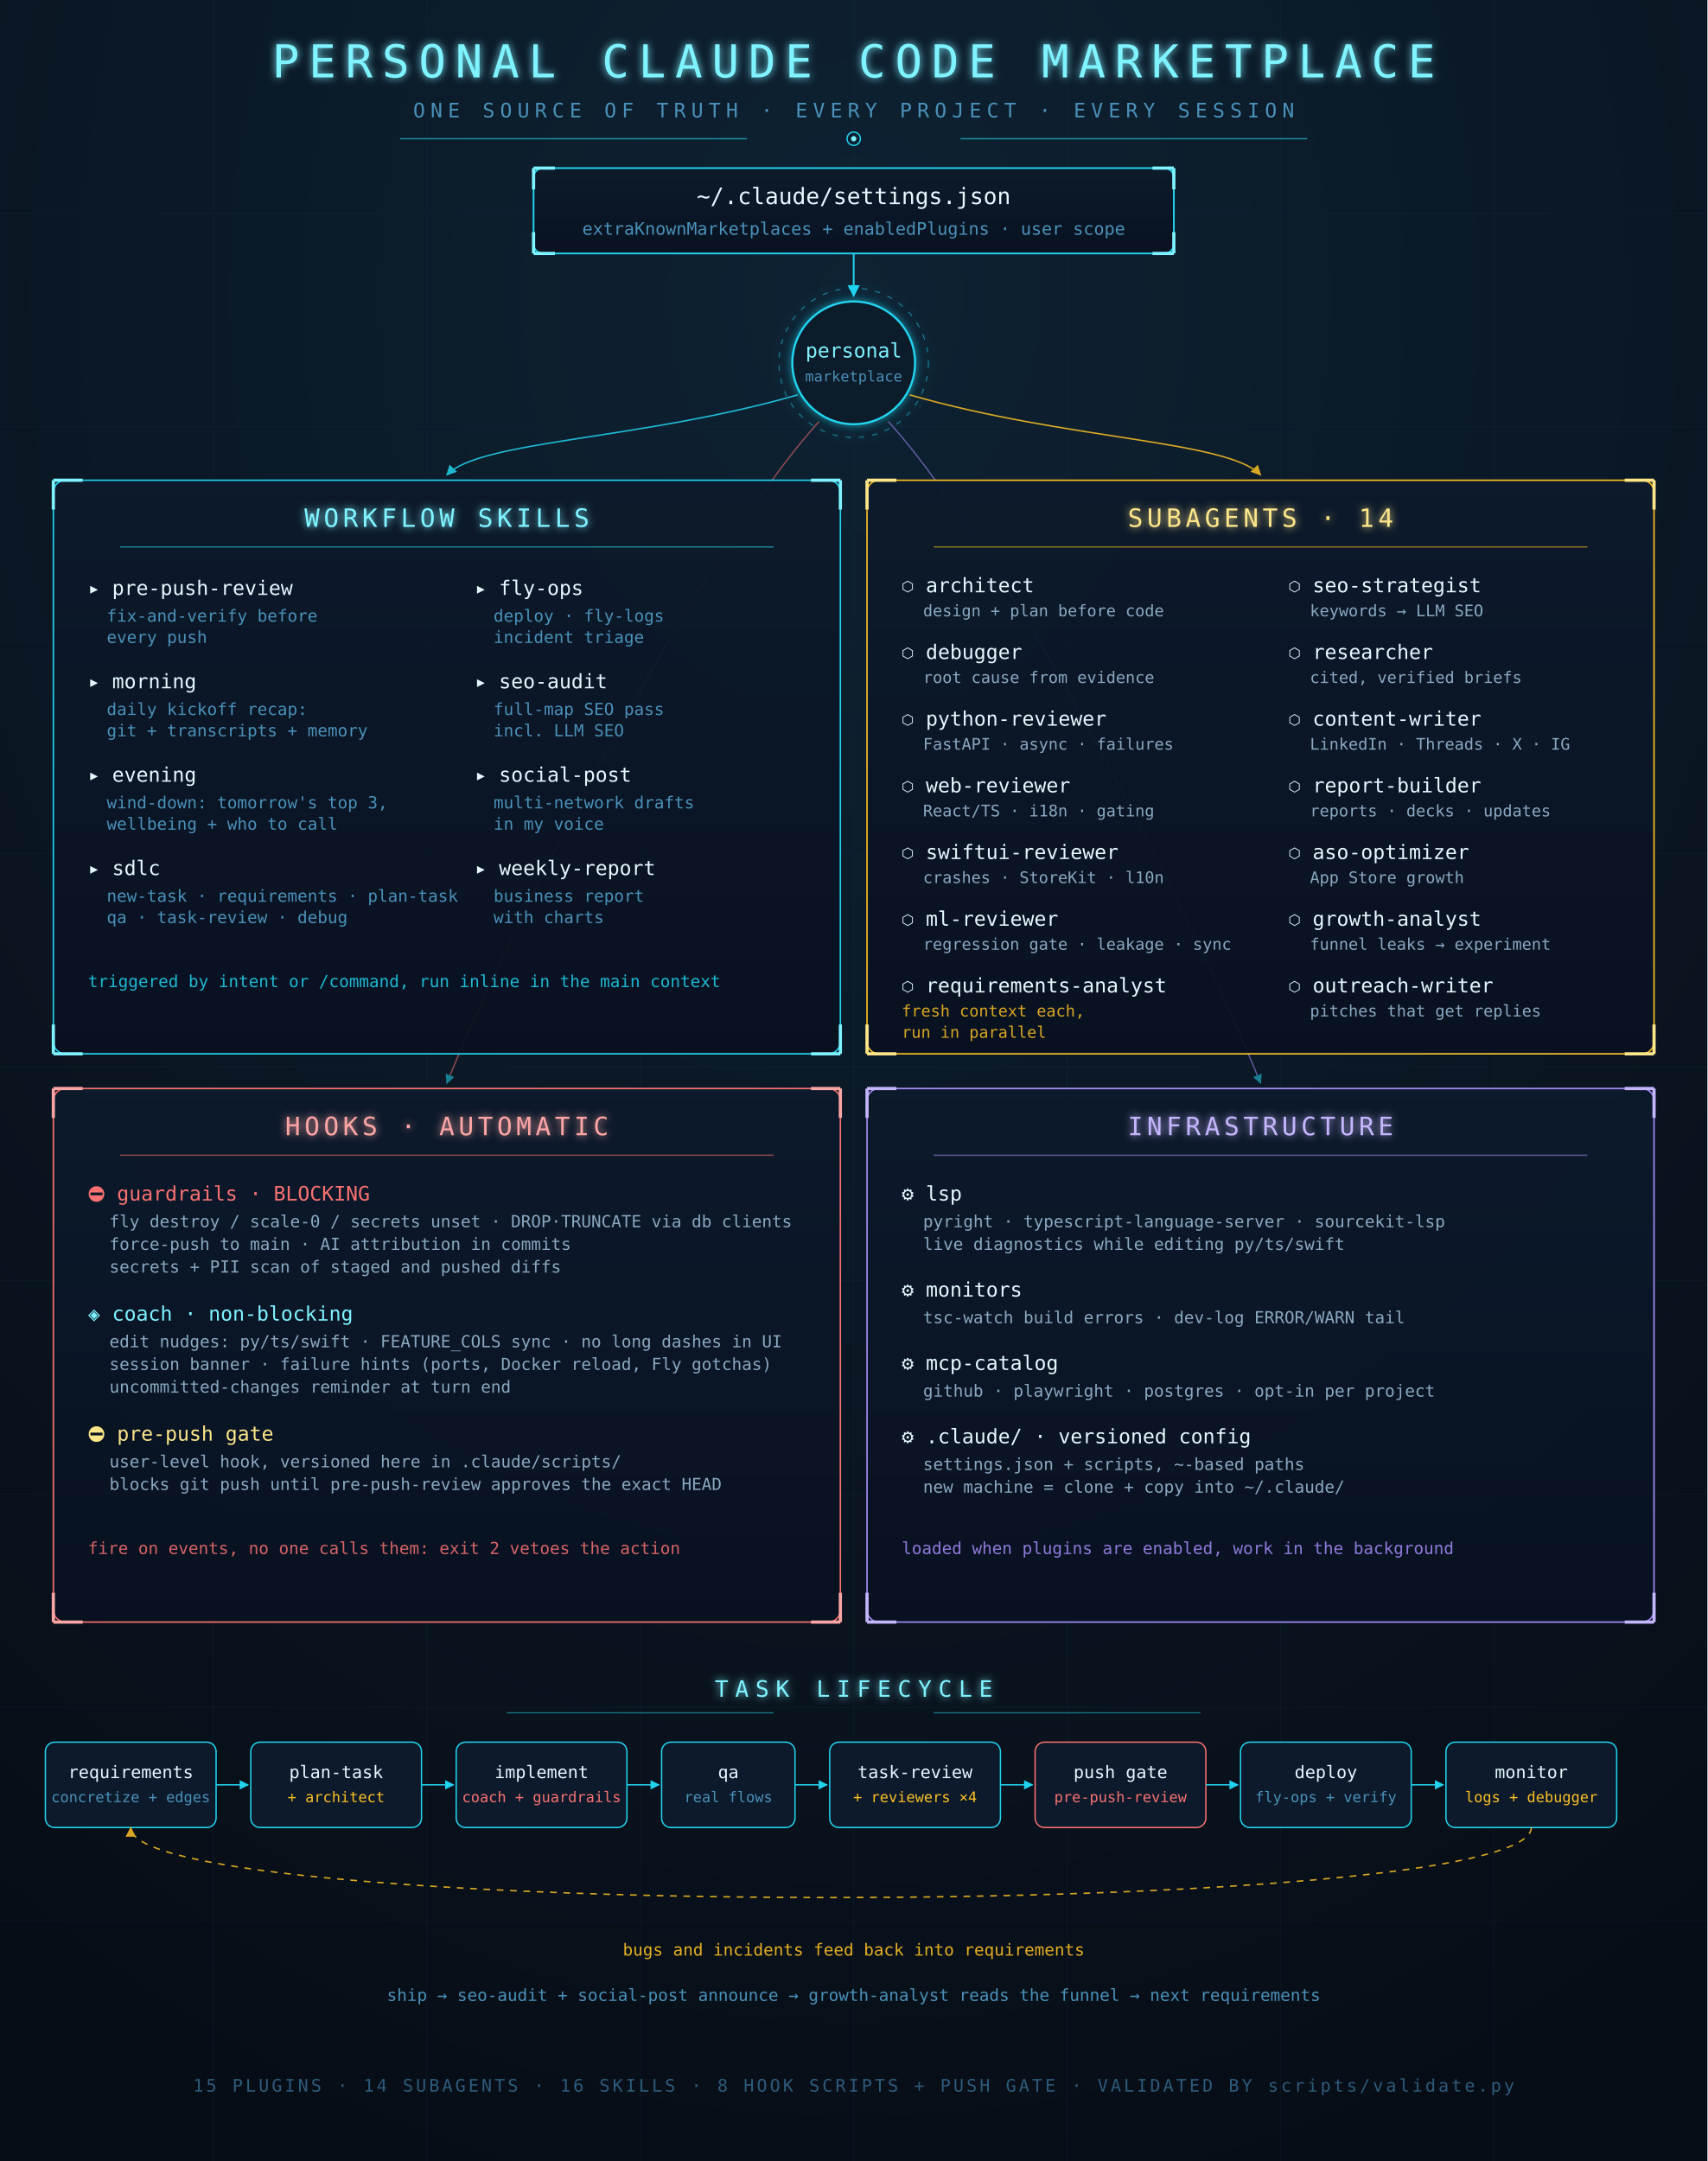
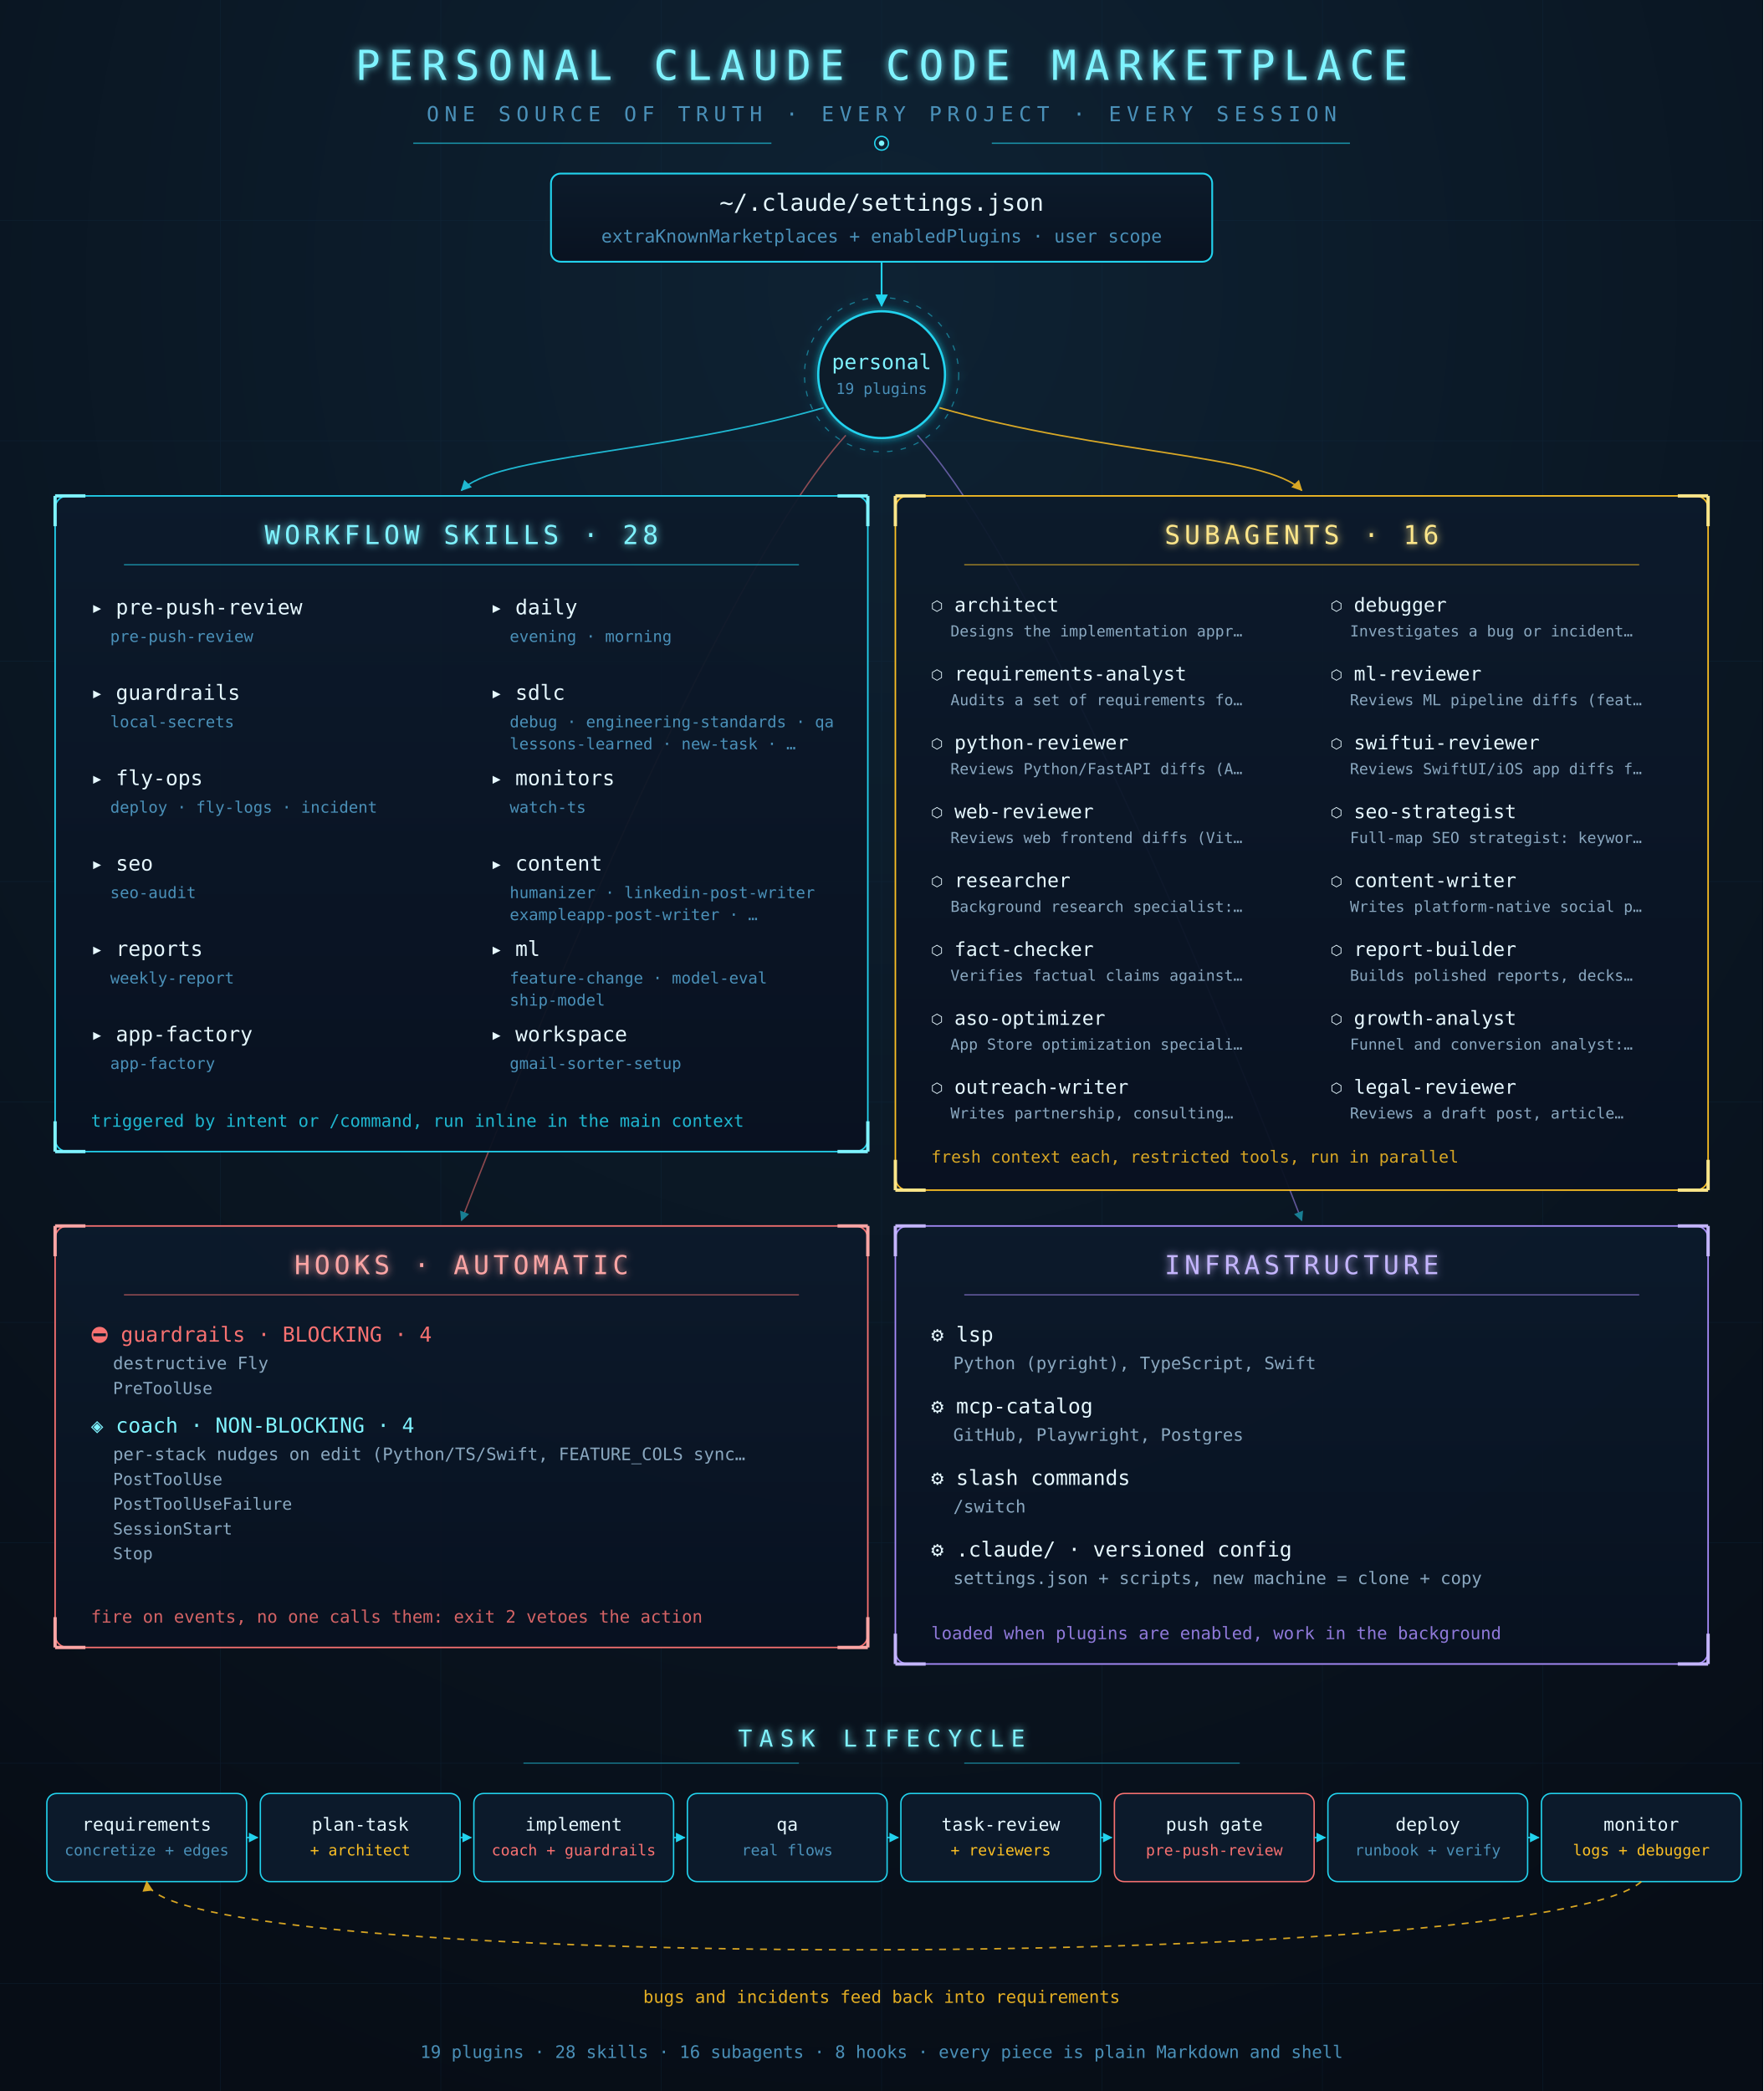
- <svg xmlns="http://www.w3.org/2000/svg" viewBox="0 0 1280 1620" font-family="Menlo, SF Mono, Consolas, monospace">
+ <svg xmlns="http://www.w3.org/2000/svg" viewBox="0 0 1280 1518" width="1280" height="1518" font-family="Menlo, SF Mono, Consolas, monospace">
  <defs>
    <filter id="glow" x="-40%" y="-40%" width="180%" height="180%">
      <feGaussianBlur stdDeviation="3" result="b" />
      <feMerge>
        <feMergeNode in="b" />
        <feMergeNode in="SourceGraphic" />
      </feMerge>
    </filter>
    <radialGradient id="bgGlow" cx="50%" cy="14%" r="90%">
      <stop offset="0%" stop-color="#0e2233" />
      <stop offset="100%" stop-color="#070d16" />
    </radialGradient>
    <linearGradient id="panelFill" x1="0" y1="0" x2="0" y2="1">
      <stop offset="0%" stop-color="#0c1a2b" stop-opacity="0.95" />
      <stop offset="100%" stop-color="#081120" stop-opacity="0.95" />
    </linearGradient>
    <marker id="arrowC" viewBox="0 0 10 10" refX="9" refY="5" markerWidth="7" markerHeight="7" orient="auto-start-reverse">
      <path d="M0,0 L10,5 L0,10 z" fill="#22d3ee" />
    </marker>
    <marker id="arrowG" viewBox="0 0 10 10" refX="9" refY="5" markerWidth="7" markerHeight="7" orient="auto-start-reverse">
      <path d="M0,0 L10,5 L0,10 z" fill="#fbbf24" />
    </marker>
  </defs>
-   <rect width="1280" height="1620" fill="url(#bgGlow)" />
+   <rect width="1280" height="1518" fill="url(#bgGlow)" />
  <g stroke="#123049" stroke-width="0.5" opacity="0.3">
-     <path d="M0,160 H1280 M0,320 H1280 M0,480 H1280 M0,640 H1280 M0,800 H1280 M0,960 H1280 M0,1120 H1280 M0,1280 H1280 M0,1440 H1280" />
-     <path d="M160,0 V1620 M320,0 V1620 M480,0 V1620 M640,0 V1620 M800,0 V1620 M960,0 V1620 M1120,0 V1620" />
+     <path d="M0,160 H1280 M0,320 H1280 M0,480 H1280 M0,640 H1280 M0,800 H1280 M0,960 H1280 M0,1120 H1280 M0,1280 H1280 M0,1440 H1280 M160,0 V1518 M320,0 V1518 M480,0 V1518 M640,0 V1518 M800,0 V1518 M960,0 V1518 M1120,0 V1518" />
  </g>
  <g filter="url(#glow)">
-     <text x="640" y="58" text-anchor="middle" fill="#7ff3ff" font-size="34" letter-spacing="7">PERSONAL CLAUDE CODE MARKETPLACE</text>
+     <text x="640.0" y="58" text-anchor="middle" fill="#7ff3ff" font-size="30" letter-spacing="6">PERSONAL CLAUDE CODE MARKETPLACE</text>
  </g>
-   <text x="640" y="88" text-anchor="middle" fill="#4a90b8" font-size="15" letter-spacing="4">ONE SOURCE OF TRUTH · EVERY PROJECT · EVERY SESSION</text>
+   <text x="640.0" y="88" text-anchor="middle" fill="#4a90b8" font-size="15" letter-spacing="4">ONE SOURCE OF TRUTH · EVERY PROJECT · EVERY SESSION</text>
  <path d="M300,104 H560 M720,104 H980" stroke="#22d3ee" stroke-width="1" opacity="0.6" />
-   <circle cx="640" cy="104" r="5" fill="none" stroke="#22d3ee" />
-   <circle cx="640" cy="104" r="2" fill="#7ff3ff" />
-   <g>
-     <rect x="400" y="126" width="480" height="64" rx="7" fill="url(#panelFill)" stroke="#22d3ee" stroke-width="1.3" />
-     <path d="M400,126 h16 M400,126 v16 M880,126 h-16 M880,126 v16 M400,190 h16 M400,190 v-16 M880,190 h-16 M880,190 v-16" stroke="#7ff3ff" stroke-width="2.4" fill="none" />
-     <text x="640" y="153" text-anchor="middle" fill="#e6f8ff" font-size="17">~/.claude/settings.json</text>
-     <text x="640" y="176" text-anchor="middle" fill="#4a90b8" font-size="13">extraKnownMarketplaces + enabledPlugins · user scope</text>
-   </g>
+   <circle cx="640.0" cy="104" r="5" fill="none" stroke="#22d3ee" />
+   <circle cx="640.0" cy="104" r="2" fill="#7ff3ff" />
+   <rect x="400" y="126" width="480" height="64" rx="7" fill="url(#panelFill)" stroke="#22d3ee" stroke-width="1.3" />
+   <text x="640.0" y="153" text-anchor="middle" fill="#e6f8ff" font-size="17">~/.claude/settings.json</text>
+   <text x="640.0" y="176" text-anchor="middle" fill="#4a90b8" font-size="13">extraKnownMarketplaces + enabledPlugins · user scope</text>
  <line x1="640" y1="190" x2="640" y2="222" stroke="#22d3ee" stroke-width="1.3" marker-end="url(#arrowC)" />
  <g filter="url(#glow)">
    <circle cx="640" cy="272" r="46" fill="#0c1a2b" stroke="#22d3ee" stroke-width="1.6" />
    <circle cx="640" cy="272" r="56" fill="none" stroke="#22d3ee" stroke-width="0.8" opacity="0.5" stroke-dasharray="4 6" />
    <text x="640" y="268" text-anchor="middle" fill="#7ff3ff" font-size="15">personal</text>
-     <text x="640" y="286" text-anchor="middle" fill="#4a90b8" font-size="11">marketplace</text>
+     <text x="640" y="286" text-anchor="middle" fill="#4a90b8" font-size="11">19 plugins</text>
  </g>
  <path d="M598,296 C480,330 360,330 335,356" fill="none" stroke="#22d3ee" stroke-width="1.1" marker-end="url(#arrowC)" opacity="0.85" />
  <path d="M682,296 C800,330 920,330 945,356" fill="none" stroke="#fbbf24" stroke-width="1.1" marker-end="url(#arrowG)" opacity="0.85" />
-   <path d="M614,316 C520,420 380,700 335,812" fill="none" stroke="#f87171" stroke-width="1" marker-end="url(#arrowC)" opacity="0.55" />
-   <path d="M666,316 C760,420 900,700 945,812" fill="none" stroke="#a78bfa" stroke-width="1" marker-end="url(#arrowC)" opacity="0.55" />
-   <g>
-     <rect x="40" y="360" width="590" height="430" rx="9" fill="url(#panelFill)" stroke="#22d3ee" stroke-width="1.1" />
-     <path d="M40,360 h22 M40,360 v22 M630,360 h-22 M630,360 v22 M40,790 h22 M40,790 v-22 M630,790 h-22 M630,790 v-22" stroke="#7ff3ff" stroke-width="2.4" fill="none" />
-     <text x="335" y="395" text-anchor="middle" fill="#7ff3ff" font-size="19" letter-spacing="3" filter="url(#glow)">WORKFLOW SKILLS</text>
-     <line x1="90" y1="410" x2="580" y2="410" stroke="#22d3ee" stroke-width="0.9" opacity="0.6" />
-     <g font-size="15" fill="#e6f8ff">
-       <text x="66" y="446">▸ pre-push-review</text>
-       <text x="66" y="516">▸ morning</text>
-       <text x="66" y="586">▸ evening</text>
-       <text x="66" y="656">▸ sdlc</text>
-       <text x="356" y="446">▸ fly-ops</text>
-       <text x="356" y="516">▸ seo-audit</text>
-       <text x="356" y="586">▸ social-post</text>
-       <text x="356" y="656">▸ weekly-report</text>
-     </g>
-     <g font-size="12.5" fill="#4a90b8">
-       <text x="80" y="466">fix-and-verify before</text>
-       <text x="80" y="482">every push</text>
-       <text x="80" y="536">daily kickoff recap:</text>
-       <text x="80" y="552">git + transcripts + memory</text>
-       <text x="80" y="606">wind-down: tomorrow's top 3,</text>
-       <text x="80" y="622">wellbeing + who to call</text>
-       <text x="80" y="676">new-task · requirements · plan-task</text>
-       <text x="80" y="692">qa · task-review · debug</text>
-       <text x="370" y="466">deploy · fly-logs</text>
-       <text x="370" y="482">incident triage</text>
-       <text x="370" y="536">full-map SEO pass</text>
-       <text x="370" y="552">incl. LLM SEO</text>
-       <text x="370" y="606">multi-network drafts</text>
-       <text x="370" y="622">in my voice</text>
-       <text x="370" y="676">business report</text>
-       <text x="370" y="692">with charts</text>
-     </g>
-     <text x="66" y="740" fill="#22d3ee" font-size="12.5" opacity="0.85">triggered by intent or /command, run inline in the main context</text>
-   </g>
-   <g>
-     <rect x="650" y="360" width="590" height="430" rx="9" fill="url(#panelFill)" stroke="#fbbf24" stroke-width="1.1" />
-     <path d="M650,360 h22 M650,360 v22 M1240,360 h-22 M1240,360 v22 M650,790 h22 M650,790 v-22 M1240,790 h-22 M1240,790 v-22" stroke="#fde68a" stroke-width="2.4" fill="none" />
-     <text x="945" y="395" text-anchor="middle" fill="#fde68a" font-size="19" letter-spacing="3" filter="url(#glow)">SUBAGENTS · 14</text>
-     <line x1="700" y1="410" x2="1190" y2="410" stroke="#fbbf24" stroke-width="0.9" opacity="0.6" />
-     <g font-size="15" fill="#e6f8ff">
-       <text x="676" y="444">⬡ architect</text>
-       <text x="676" y="494">⬡ debugger</text>
-       <text x="676" y="544">⬡ python-reviewer</text>
-       <text x="676" y="594">⬡ web-reviewer</text>
-       <text x="676" y="644">⬡ swiftui-reviewer</text>
-       <text x="676" y="694">⬡ ml-reviewer</text>
-       <text x="676" y="744">⬡ requirements-analyst</text>
-       <text x="966" y="444">⬡ seo-strategist</text>
-       <text x="966" y="494">⬡ researcher</text>
-       <text x="966" y="544">⬡ content-writer</text>
-       <text x="966" y="594">⬡ report-builder</text>
-       <text x="966" y="644">⬡ aso-optimizer</text>
-       <text x="966" y="694">⬡ growth-analyst</text>
-       <text x="966" y="744">⬡ outreach-writer</text>
-     </g>
-     <g font-size="12" fill="#8aa8c0">
-       <text x="692" y="462">design + plan before code</text>
-       <text x="692" y="512">root cause from evidence</text>
-       <text x="692" y="562">FastAPI · async · failures</text>
-       <text x="692" y="612">React/TS · i18n · gating</text>
-       <text x="692" y="662">crashes · StoreKit · l10n</text>
-       <text x="692" y="712">regression gate · leakage · sync</text>
-       <text x="982" y="462">keywords → LLM SEO</text>
-       <text x="982" y="512">cited, verified briefs</text>
-       <text x="982" y="562">LinkedIn · Threads · X · IG</text>
-       <text x="982" y="612">reports · decks · updates</text>
-       <text x="982" y="662">App Store growth</text>
-       <text x="982" y="712">funnel leaks → experiment</text>
-       <text x="982" y="762">pitches that get replies</text>
-     </g>
-     <text x="676" y="762" fill="#fbbf24" font-size="12" opacity="0.85">fresh context each,</text>
-     <text x="676" y="778" fill="#fbbf24" font-size="12" opacity="0.85">run in parallel</text>
-   </g>
-   <g>
-     <rect x="40" y="816" width="590" height="400" rx="9" fill="url(#panelFill)" stroke="#f87171" stroke-width="1.1" />
-     <path d="M40,816 h22 M40,816 v22 M630,816 h-22 M630,816 v22 M40,1216 h22 M40,1216 v-22 M630,1216 h-22 M630,1216 v-22" stroke="#fca5a5" stroke-width="2.4" fill="none" />
-     <text x="335" y="851" text-anchor="middle" fill="#fca5a5" font-size="19" letter-spacing="3" filter="url(#glow)">HOOKS · AUTOMATIC</text>
-     <line x1="90" y1="866" x2="580" y2="866" stroke="#f87171" stroke-width="0.9" opacity="0.6" />
-     <text x="66" y="900" fill="#f87171" font-size="15">⛔ guardrails · BLOCKING</text>
-     <g font-size="12.5" fill="#8aa8c0">
-       <text x="82" y="920">fly destroy / scale-0 / secrets unset · DROP·TRUNCATE via db clients</text>
-       <text x="82" y="937">force-push to main · AI attribution in commits</text>
-       <text x="82" y="954">secrets + PII scan of staged and pushed diffs</text>
-     </g>
-     <text x="66" y="990" fill="#7ff3ff" font-size="15">◈ coach · non-blocking</text>
-     <g font-size="12.5" fill="#8aa8c0">
-       <text x="82" y="1010">edit nudges: py/ts/swift · FEATURE_COLS sync · no long dashes in UI</text>
-       <text x="82" y="1027">session banner · failure hints (ports, Docker reload, Fly gotchas)</text>
-       <text x="82" y="1044">uncommitted-changes reminder at turn end</text>
-     </g>
-     <text x="66" y="1080" fill="#fde68a" font-size="15">⛔ pre-push gate</text>
-     <g font-size="12.5" fill="#8aa8c0">
-       <text x="82" y="1100">user-level hook, versioned here in .claude/scripts/</text>
-       <text x="82" y="1117">blocks git push until pre-push-review approves the exact HEAD</text>
-     </g>
-     <text x="66" y="1165" fill="#f87171" font-size="12.5" opacity="0.85">fire on events, no one calls them: exit 2 vetoes the action</text>
-   </g>
-   <g>
-     <rect x="650" y="816" width="590" height="400" rx="9" fill="url(#panelFill)" stroke="#a78bfa" stroke-width="1.1" />
-     <path d="M650,816 h22 M650,816 v22 M1240,816 h-22 M1240,816 v22 M650,1216 h22 M650,1216 v-22 M1240,1216 h-22 M1240,1216 v-22" stroke="#c4b5fd" stroke-width="2.4" fill="none" />
-     <text x="945" y="851" text-anchor="middle" fill="#c4b5fd" font-size="19" letter-spacing="3" filter="url(#glow)">INFRASTRUCTURE</text>
-     <line x1="700" y1="866" x2="1190" y2="866" stroke="#a78bfa" stroke-width="0.9" opacity="0.6" />
-     <text x="676" y="900" fill="#e6f8ff" font-size="15">⚙ lsp</text>
-     <g font-size="12.5" fill="#8aa8c0">
-       <text x="692" y="920">pyright · typescript-language-server · sourcekit-lsp</text>
-       <text x="692" y="937">live diagnostics while editing py/ts/swift</text>
-     </g>
-     <text x="676" y="972" fill="#e6f8ff" font-size="15">⚙ monitors</text>
-     <g font-size="12.5" fill="#8aa8c0">
-       <text x="692" y="992">tsc-watch build errors · dev-log ERROR/WARN tail</text>
-     </g>
-     <text x="676" y="1027" fill="#e6f8ff" font-size="15">⚙ mcp-catalog</text>
-     <g font-size="12.5" fill="#8aa8c0">
-       <text x="692" y="1047">github · playwright · postgres · opt-in per project</text>
-     </g>
-     <text x="676" y="1082" fill="#e6f8ff" font-size="15">⚙ .claude/ · versioned config</text>
-     <g font-size="12.5" fill="#8aa8c0">
-       <text x="692" y="1102">settings.json + scripts, ~-based paths</text>
-       <text x="692" y="1119">new machine = clone + copy into ~/.claude/</text>
-     </g>
-     <text x="676" y="1165" fill="#a78bfa" font-size="12.5" opacity="0.85">loaded when plugins are enabled, work in the background</text>
-   </g>
-   <text x="640" y="1272" text-anchor="middle" fill="#7ff3ff" font-size="17" letter-spacing="5" filter="url(#glow)">TASK LIFECYCLE</text>
-   <line x1="380" y1="1284" x2="580" y2="1284" stroke="#22d3ee" stroke-width="0.9" opacity="0.5" />
-   <line x1="700" y1="1284" x2="900" y2="1284" stroke="#22d3ee" stroke-width="0.9" opacity="0.5" />
-   <g font-size="13" text-anchor="middle">
-     <g>
-       <rect x="34" y="1306" width="128" height="64" rx="7" fill="#0c1a2b" stroke="#22d3ee" />
-       <text x="98" y="1333" fill="#e6f8ff">requirements</text>
-       <text x="98" y="1351" fill="#4a90b8" font-size="11">concretize + edges</text>
-     </g>
-     <line x1="162" y1="1338" x2="186" y2="1338" stroke="#22d3ee" marker-end="url(#arrowC)" />
-     <g>
-       <rect x="188" y="1306" width="128" height="64" rx="7" fill="#0c1a2b" stroke="#22d3ee" />
-       <text x="252" y="1333" fill="#e6f8ff">plan-task</text>
-       <text x="252" y="1351" fill="#fbbf24" font-size="11">+ architect</text>
-     </g>
-     <line x1="316" y1="1338" x2="340" y2="1338" stroke="#22d3ee" marker-end="url(#arrowC)" />
-     <g>
-       <rect x="342" y="1306" width="128" height="64" rx="7" fill="#0c1a2b" stroke="#22d3ee" />
-       <text x="406" y="1333" fill="#e6f8ff">implement</text>
-       <text x="406" y="1351" fill="#f87171" font-size="11">coach + guardrails</text>
-     </g>
-     <line x1="470" y1="1338" x2="494" y2="1338" stroke="#22d3ee" marker-end="url(#arrowC)" />
-     <g>
-       <rect x="496" y="1306" width="100" height="64" rx="7" fill="#0c1a2b" stroke="#22d3ee" />
-       <text x="546" y="1333" fill="#e6f8ff">qa</text>
-       <text x="546" y="1351" fill="#4a90b8" font-size="11">real flows</text>
-     </g>
-     <line x1="596" y1="1338" x2="620" y2="1338" stroke="#22d3ee" marker-end="url(#arrowC)" />
-     <g>
-       <rect x="622" y="1306" width="128" height="64" rx="7" fill="#0c1a2b" stroke="#22d3ee" />
-       <text x="686" y="1333" fill="#e6f8ff">task-review</text>
-       <text x="686" y="1351" fill="#fbbf24" font-size="11">+ reviewers ×4</text>
-     </g>
-     <line x1="750" y1="1338" x2="774" y2="1338" stroke="#22d3ee" marker-end="url(#arrowC)" />
-     <g>
-       <rect x="776" y="1306" width="128" height="64" rx="7" fill="#0c1a2b" stroke="#f87171" />
-       <text x="840" y="1333" fill="#e6f8ff">push gate</text>
-       <text x="840" y="1351" fill="#f87171" font-size="11">pre-push-review</text>
-     </g>
-     <line x1="904" y1="1338" x2="928" y2="1338" stroke="#22d3ee" marker-end="url(#arrowC)" />
-     <g>
-       <rect x="930" y="1306" width="128" height="64" rx="7" fill="#0c1a2b" stroke="#22d3ee" />
-       <text x="994" y="1333" fill="#e6f8ff">deploy</text>
-       <text x="994" y="1351" fill="#4a90b8" font-size="11">fly-ops + verify</text>
-     </g>
-     <line x1="1058" y1="1338" x2="1082" y2="1338" stroke="#22d3ee" marker-end="url(#arrowC)" />
-     <g>
-       <rect x="1084" y="1306" width="128" height="64" rx="7" fill="#0c1a2b" stroke="#22d3ee" />
-       <text x="1148" y="1333" fill="#e6f8ff">monitor</text>
-       <text x="1148" y="1351" fill="#fbbf24" font-size="11">logs + debugger</text>
-     </g>
-   </g>
-   <path d="M1148,1370 C1148,1440 98,1440 98,1370" fill="none" stroke="#fbbf24" stroke-width="1.1" stroke-dasharray="5 5" marker-end="url(#arrowG)" opacity="0.85" />
-   <text x="640" y="1466" text-anchor="middle" fill="#fbbf24" font-size="12.5" opacity="0.9">bugs and incidents feed back into requirements</text>
-   <text x="640" y="1500" text-anchor="middle" fill="#4a90b8" font-size="12.5">ship → seo-audit + social-post announce → growth-analyst reads the funnel → next requirements</text>
-   <text x="640" y="1568" text-anchor="middle" fill="#2d5a7a" font-size="13" letter-spacing="2">15 PLUGINS · 14 SUBAGENTS · 16 SKILLS · 8 HOOK SCRIPTS + PUSH GATE · VALIDATED BY scripts/validate.py</text>
+   <path d="M614,316 C520,420 380,770 335,886" fill="none" stroke="#f87171" stroke-width="1" marker-end="url(#arrowC)" opacity="0.55" />
+   <path d="M666,316 C760,420 900,770 945,886" fill="none" stroke="#a78bfa" stroke-width="1" marker-end="url(#arrowC)" opacity="0.55" />
+   <rect x="40" y="360" width="590" height="476" rx="9" fill="url(#panelFill)" stroke="#22d3ee" stroke-width="1.1" />
+   <path d="M40,360 h22 M40,360 v22" stroke="#7ff3ff" stroke-width="2.4" fill="none" />
+   <path d="M630,360 h-22 M630,360 v22" stroke="#7ff3ff" stroke-width="2.4" fill="none" />
+   <path d="M40,836 h22 M40,836 v-22" stroke="#7ff3ff" stroke-width="2.4" fill="none" />
+   <path d="M630,836 h-22 M630,836 v-22" stroke="#7ff3ff" stroke-width="2.4" fill="none" />
+   <text x="335.0" y="395" text-anchor="middle" fill="#7ff3ff" font-size="19" letter-spacing="3" filter="url(#glow)">WORKFLOW SKILLS · 28</text>
+   <line x1="90" y1="410" x2="580" y2="410" stroke="#22d3ee" stroke-width="0.9" opacity="0.6" />
+   <text x="66" y="446" fill="#e6f8ff" font-size="15">▸ pre-push-review</text>
+   <text x="80" y="466" fill="#4a90b8" font-size="11.5">pre-push-review</text>
+   <text x="356" y="446" fill="#e6f8ff" font-size="15">▸ daily</text>
+   <text x="370" y="466" fill="#4a90b8" font-size="11.5">evening · morning</text>
+   <text x="66" y="508" fill="#e6f8ff" font-size="15">▸ guardrails</text>
+   <text x="80" y="528" fill="#4a90b8" font-size="11.5">local-secrets</text>
+   <text x="356" y="508" fill="#e6f8ff" font-size="15">▸ sdlc</text>
+   <text x="370" y="528" fill="#4a90b8" font-size="11.5">debug · engineering-standards · qa</text>
+   <text x="370" y="544" fill="#4a90b8" font-size="11.5">lessons-learned · new-task · …</text>
+   <text x="66" y="570" fill="#e6f8ff" font-size="15">▸ fly-ops</text>
+   <text x="80" y="590" fill="#4a90b8" font-size="11.5">deploy · fly-logs · incident</text>
+   <text x="356" y="570" fill="#e6f8ff" font-size="15">▸ monitors</text>
+   <text x="370" y="590" fill="#4a90b8" font-size="11.5">watch-ts</text>
+   <text x="66" y="632" fill="#e6f8ff" font-size="15">▸ seo</text>
+   <text x="80" y="652" fill="#4a90b8" font-size="11.5">seo-audit</text>
+   <text x="356" y="632" fill="#e6f8ff" font-size="15">▸ content</text>
+   <text x="370" y="652" fill="#4a90b8" font-size="11.5">humanizer · linkedin-post-writer</text>
+   <text x="370" y="668" fill="#4a90b8" font-size="11.5">exampleapp-post-writer · …</text>
+   <text x="66" y="694" fill="#e6f8ff" font-size="15">▸ reports</text>
+   <text x="80" y="714" fill="#4a90b8" font-size="11.5">weekly-report</text>
+   <text x="356" y="694" fill="#e6f8ff" font-size="15">▸ ml</text>
+   <text x="370" y="714" fill="#4a90b8" font-size="11.5">feature-change · model-eval</text>
+   <text x="370" y="730" fill="#4a90b8" font-size="11.5">ship-model</text>
+   <text x="66" y="756" fill="#e6f8ff" font-size="15">▸ app-factory</text>
+   <text x="80" y="776" fill="#4a90b8" font-size="11.5">app-factory</text>
+   <text x="356" y="756" fill="#e6f8ff" font-size="15">▸ workspace</text>
+   <text x="370" y="776" fill="#4a90b8" font-size="11.5">gmail-sorter-setup</text>
+   <text x="66" y="818" fill="#22d3ee" font-size="12.5" opacity="0.85">triggered by intent or /command, run inline in the main context</text>
+   <rect x="650" y="360" width="590" height="504" rx="9" fill="url(#panelFill)" stroke="#fbbf24" stroke-width="1.1" />
+   <path d="M650,360 h22 M650,360 v22" stroke="#fde68a" stroke-width="2.4" fill="none" />
+   <path d="M1240,360 h-22 M1240,360 v22" stroke="#fde68a" stroke-width="2.4" fill="none" />
+   <path d="M650,864 h22 M650,864 v-22" stroke="#fde68a" stroke-width="2.4" fill="none" />
+   <path d="M1240,864 h-22 M1240,864 v-22" stroke="#fde68a" stroke-width="2.4" fill="none" />
+   <text x="945.0" y="395" text-anchor="middle" fill="#fde68a" font-size="19" letter-spacing="3" filter="url(#glow)">SUBAGENTS · 16</text>
+   <line x1="700" y1="410" x2="1190" y2="410" stroke="#fbbf24" stroke-width="0.9" opacity="0.6" />
+   <text x="676" y="444" fill="#e6f8ff" font-size="14">⬡ architect</text>
+   <text x="690" y="462" fill="#8aa8c0" font-size="11">Designs the implementation appr…</text>
+   <text x="966" y="444" fill="#e6f8ff" font-size="14">⬡ debugger</text>
+   <text x="980" y="462" fill="#8aa8c0" font-size="11">Investigates a bug or incident…</text>
+   <text x="676" y="494" fill="#e6f8ff" font-size="14">⬡ requirements-analyst</text>
+   <text x="690" y="512" fill="#8aa8c0" font-size="11">Audits a set of requirements fo…</text>
+   <text x="966" y="494" fill="#e6f8ff" font-size="14">⬡ ml-reviewer</text>
+   <text x="980" y="512" fill="#8aa8c0" font-size="11">Reviews ML pipeline diffs (feat…</text>
+   <text x="676" y="544" fill="#e6f8ff" font-size="14">⬡ python-reviewer</text>
+   <text x="690" y="562" fill="#8aa8c0" font-size="11">Reviews Python/FastAPI diffs (A…</text>
+   <text x="966" y="544" fill="#e6f8ff" font-size="14">⬡ swiftui-reviewer</text>
+   <text x="980" y="562" fill="#8aa8c0" font-size="11">Reviews SwiftUI/iOS app diffs f…</text>
+   <text x="676" y="594" fill="#e6f8ff" font-size="14">⬡ web-reviewer</text>
+   <text x="690" y="612" fill="#8aa8c0" font-size="11">Reviews web frontend diffs (Vit…</text>
+   <text x="966" y="594" fill="#e6f8ff" font-size="14">⬡ seo-strategist</text>
+   <text x="980" y="612" fill="#8aa8c0" font-size="11">Full-map SEO strategist: keywor…</text>
+   <text x="676" y="644" fill="#e6f8ff" font-size="14">⬡ researcher</text>
+   <text x="690" y="662" fill="#8aa8c0" font-size="11">Background research specialist:…</text>
+   <text x="966" y="644" fill="#e6f8ff" font-size="14">⬡ content-writer</text>
+   <text x="980" y="662" fill="#8aa8c0" font-size="11">Writes platform-native social p…</text>
+   <text x="676" y="694" fill="#e6f8ff" font-size="14">⬡ fact-checker</text>
+   <text x="690" y="712" fill="#8aa8c0" font-size="11">Verifies factual claims against…</text>
+   <text x="966" y="694" fill="#e6f8ff" font-size="14">⬡ report-builder</text>
+   <text x="980" y="712" fill="#8aa8c0" font-size="11">Builds polished reports, decks…</text>
+   <text x="676" y="744" fill="#e6f8ff" font-size="14">⬡ aso-optimizer</text>
+   <text x="690" y="762" fill="#8aa8c0" font-size="11">App Store optimization speciali…</text>
+   <text x="966" y="744" fill="#e6f8ff" font-size="14">⬡ growth-analyst</text>
+   <text x="980" y="762" fill="#8aa8c0" font-size="11">Funnel and conversion analyst:…</text>
+   <text x="676" y="794" fill="#e6f8ff" font-size="14">⬡ outreach-writer</text>
+   <text x="690" y="812" fill="#8aa8c0" font-size="11">Writes partnership, consulting…</text>
+   <text x="966" y="794" fill="#e6f8ff" font-size="14">⬡ legal-reviewer</text>
+   <text x="980" y="812" fill="#8aa8c0" font-size="11">Reviews a draft post, article…</text>
+   <text x="676" y="844" fill="#fbbf24" font-size="12" opacity="0.85">fresh context each, restricted tools, run in parallel</text>
+   <rect x="40" y="890" width="590" height="306" rx="9" fill="url(#panelFill)" stroke="#f87171" stroke-width="1.1" />
+   <path d="M40,890 h22 M40,890 v22" stroke="#fca5a5" stroke-width="2.4" fill="none" />
+   <path d="M630,890 h-22 M630,890 v22" stroke="#fca5a5" stroke-width="2.4" fill="none" />
+   <path d="M40,1196 h22 M40,1196 v-22" stroke="#fca5a5" stroke-width="2.4" fill="none" />
+   <path d="M630,1196 h-22 M630,1196 v-22" stroke="#fca5a5" stroke-width="2.4" fill="none" />
+   <text x="335.0" y="925" text-anchor="middle" fill="#fca5a5" font-size="19" letter-spacing="3" filter="url(#glow)">HOOKS · AUTOMATIC</text>
+   <line x1="90" y1="940" x2="580" y2="940" stroke="#f87171" stroke-width="0.9" opacity="0.6" />
+   <text x="66" y="974" fill="#f87171" font-size="15">⛔ guardrails · BLOCKING · 4</text>
+   <text x="82" y="994" fill="#8aa8c0" font-size="12.5">destructive Fly</text>
+   <text x="82" y="1012" fill="#8aa8c0" font-size="12">PreToolUse</text>
+   <text x="66" y="1040" fill="#7ff3ff" font-size="15">◈ coach · NON-BLOCKING · 4</text>
+   <text x="82" y="1060" fill="#8aa8c0" font-size="12.5">per-stack nudges on edit (Python/TS/Swift, FEATURE_COLS sync…</text>
+   <text x="82" y="1078" fill="#8aa8c0" font-size="12">PostToolUse</text>
+   <text x="82" y="1096" fill="#8aa8c0" font-size="12">PostToolUseFailure</text>
+   <text x="82" y="1114" fill="#8aa8c0" font-size="12">SessionStart</text>
+   <text x="82" y="1132" fill="#8aa8c0" font-size="12">Stop</text>
+   <text x="66" y="1178" fill="#f87171" font-size="12.5" opacity="0.85">fire on events, no one calls them: exit 2 vetoes the action</text>
+   <rect x="650" y="890" width="590" height="318" rx="9" fill="url(#panelFill)" stroke="#a78bfa" stroke-width="1.1" />
+   <path d="M650,890 h22 M650,890 v22" stroke="#c4b5fd" stroke-width="2.4" fill="none" />
+   <path d="M1240,890 h-22 M1240,890 v22" stroke="#c4b5fd" stroke-width="2.4" fill="none" />
+   <path d="M650,1208 h22 M650,1208 v-22" stroke="#c4b5fd" stroke-width="2.4" fill="none" />
+   <path d="M1240,1208 h-22 M1240,1208 v-22" stroke="#c4b5fd" stroke-width="2.4" fill="none" />
+   <text x="945.0" y="925" text-anchor="middle" fill="#c4b5fd" font-size="19" letter-spacing="3" filter="url(#glow)">INFRASTRUCTURE</text>
+   <line x1="700" y1="940" x2="1190" y2="940" stroke="#a78bfa" stroke-width="0.9" opacity="0.6" />
+   <text x="676" y="974" fill="#e6f8ff" font-size="15">⚙ lsp</text>
+   <text x="692" y="994" fill="#8aa8c0" font-size="12.5">Python (pyright), TypeScript, Swift</text>
+   <text x="676" y="1026" fill="#e6f8ff" font-size="15">⚙ mcp-catalog</text>
+   <text x="692" y="1046" fill="#8aa8c0" font-size="12.5">GitHub, Playwright, Postgres</text>
+   <text x="676" y="1078" fill="#e6f8ff" font-size="15">⚙ slash commands</text>
+   <text x="692" y="1098" fill="#8aa8c0" font-size="12.5">/switch</text>
+   <text x="676" y="1130" fill="#e6f8ff" font-size="15">⚙ .claude/ · versioned config</text>
+   <text x="692" y="1150" fill="#8aa8c0" font-size="12.5">settings.json + scripts, new machine = clone + copy</text>
+   <text x="676" y="1190" fill="#a78bfa" font-size="12.5" opacity="0.85">loaded when plugins are enabled, work in the background</text>
+   <text x="640.0" y="1268" text-anchor="middle" fill="#7ff3ff" font-size="17" letter-spacing="5" filter="url(#glow)">TASK LIFECYCLE</text>
+   <line x1="380" y1="1280" x2="580" y2="1280" stroke="#22d3ee" stroke-width="0.9" opacity="0.5" />
+   <line x1="700" y1="1280" x2="900" y2="1280" stroke="#22d3ee" stroke-width="0.9" opacity="0.5" />
+   <rect x="34" y="1302" width="145" height="64" rx="7" fill="#0c1a2b" stroke="#22d3ee" />
+   <text x="106.5" y="1329" text-anchor="middle" fill="#e6f8ff" font-size="13">requirements</text>
+   <text x="106.5" y="1347" text-anchor="middle" fill="#4a90b8" font-size="11">concretize + edges</text>
+   <line x1="179" y1="1334" x2="187" y2="1334" stroke="#22d3ee" marker-end="url(#arrowC)" />
+   <rect x="189" y="1302" width="145" height="64" rx="7" fill="#0c1a2b" stroke="#22d3ee" />
+   <text x="261.5" y="1329" text-anchor="middle" fill="#e6f8ff" font-size="13">plan-task</text>
+   <text x="261.5" y="1347" text-anchor="middle" fill="#fbbf24" font-size="11">+ architect</text>
+   <line x1="334" y1="1334" x2="342" y2="1334" stroke="#22d3ee" marker-end="url(#arrowC)" />
+   <rect x="344" y="1302" width="145" height="64" rx="7" fill="#0c1a2b" stroke="#22d3ee" />
+   <text x="416.5" y="1329" text-anchor="middle" fill="#e6f8ff" font-size="13">implement</text>
+   <text x="416.5" y="1347" text-anchor="middle" fill="#f87171" font-size="11">coach + guardrails</text>
+   <line x1="489" y1="1334" x2="497" y2="1334" stroke="#22d3ee" marker-end="url(#arrowC)" />
+   <rect x="499" y="1302" width="145" height="64" rx="7" fill="#0c1a2b" stroke="#22d3ee" />
+   <text x="571.5" y="1329" text-anchor="middle" fill="#e6f8ff" font-size="13">qa</text>
+   <text x="571.5" y="1347" text-anchor="middle" fill="#4a90b8" font-size="11">real flows</text>
+   <line x1="644" y1="1334" x2="652" y2="1334" stroke="#22d3ee" marker-end="url(#arrowC)" />
+   <rect x="654" y="1302" width="145" height="64" rx="7" fill="#0c1a2b" stroke="#22d3ee" />
+   <text x="726.5" y="1329" text-anchor="middle" fill="#e6f8ff" font-size="13">task-review</text>
+   <text x="726.5" y="1347" text-anchor="middle" fill="#fbbf24" font-size="11">+ reviewers</text>
+   <line x1="799" y1="1334" x2="807" y2="1334" stroke="#22d3ee" marker-end="url(#arrowC)" />
+   <rect x="809" y="1302" width="145" height="64" rx="7" fill="#0c1a2b" stroke="#f87171" />
+   <text x="881.5" y="1329" text-anchor="middle" fill="#e6f8ff" font-size="13">push gate</text>
+   <text x="881.5" y="1347" text-anchor="middle" fill="#f87171" font-size="11">pre-push-review</text>
+   <line x1="954" y1="1334" x2="962" y2="1334" stroke="#22d3ee" marker-end="url(#arrowC)" />
+   <rect x="964" y="1302" width="145" height="64" rx="7" fill="#0c1a2b" stroke="#22d3ee" />
+   <text x="1036.5" y="1329" text-anchor="middle" fill="#e6f8ff" font-size="13">deploy</text>
+   <text x="1036.5" y="1347" text-anchor="middle" fill="#4a90b8" font-size="11">runbook + verify</text>
+   <line x1="1109" y1="1334" x2="1117" y2="1334" stroke="#22d3ee" marker-end="url(#arrowC)" />
+   <rect x="1119" y="1302" width="145" height="64" rx="7" fill="#0c1a2b" stroke="#22d3ee" />
+   <text x="1191.5" y="1329" text-anchor="middle" fill="#e6f8ff" font-size="13">monitor</text>
+   <text x="1191.5" y="1347" text-anchor="middle" fill="#fbbf24" font-size="11">logs + debugger</text>
+   <path d="M1191.5,1366 C1119,1432 114,1432 106.5,1366" fill="none" stroke="#fbbf24" stroke-width="1.1" stroke-dasharray="5 5" marker-end="url(#arrowG)" opacity="0.85" />
+   <text x="640.0" y="1454" text-anchor="middle" fill="#fbbf24" font-size="12.5" opacity="0.9">bugs and incidents feed back into requirements</text>
+   <text x="640.0" y="1494" text-anchor="middle" fill="#4a90b8" font-size="12.5">19 plugins · 28 skills · 16 subagents · 8 hooks · every piece is plain Markdown and shell</text>
</svg>
